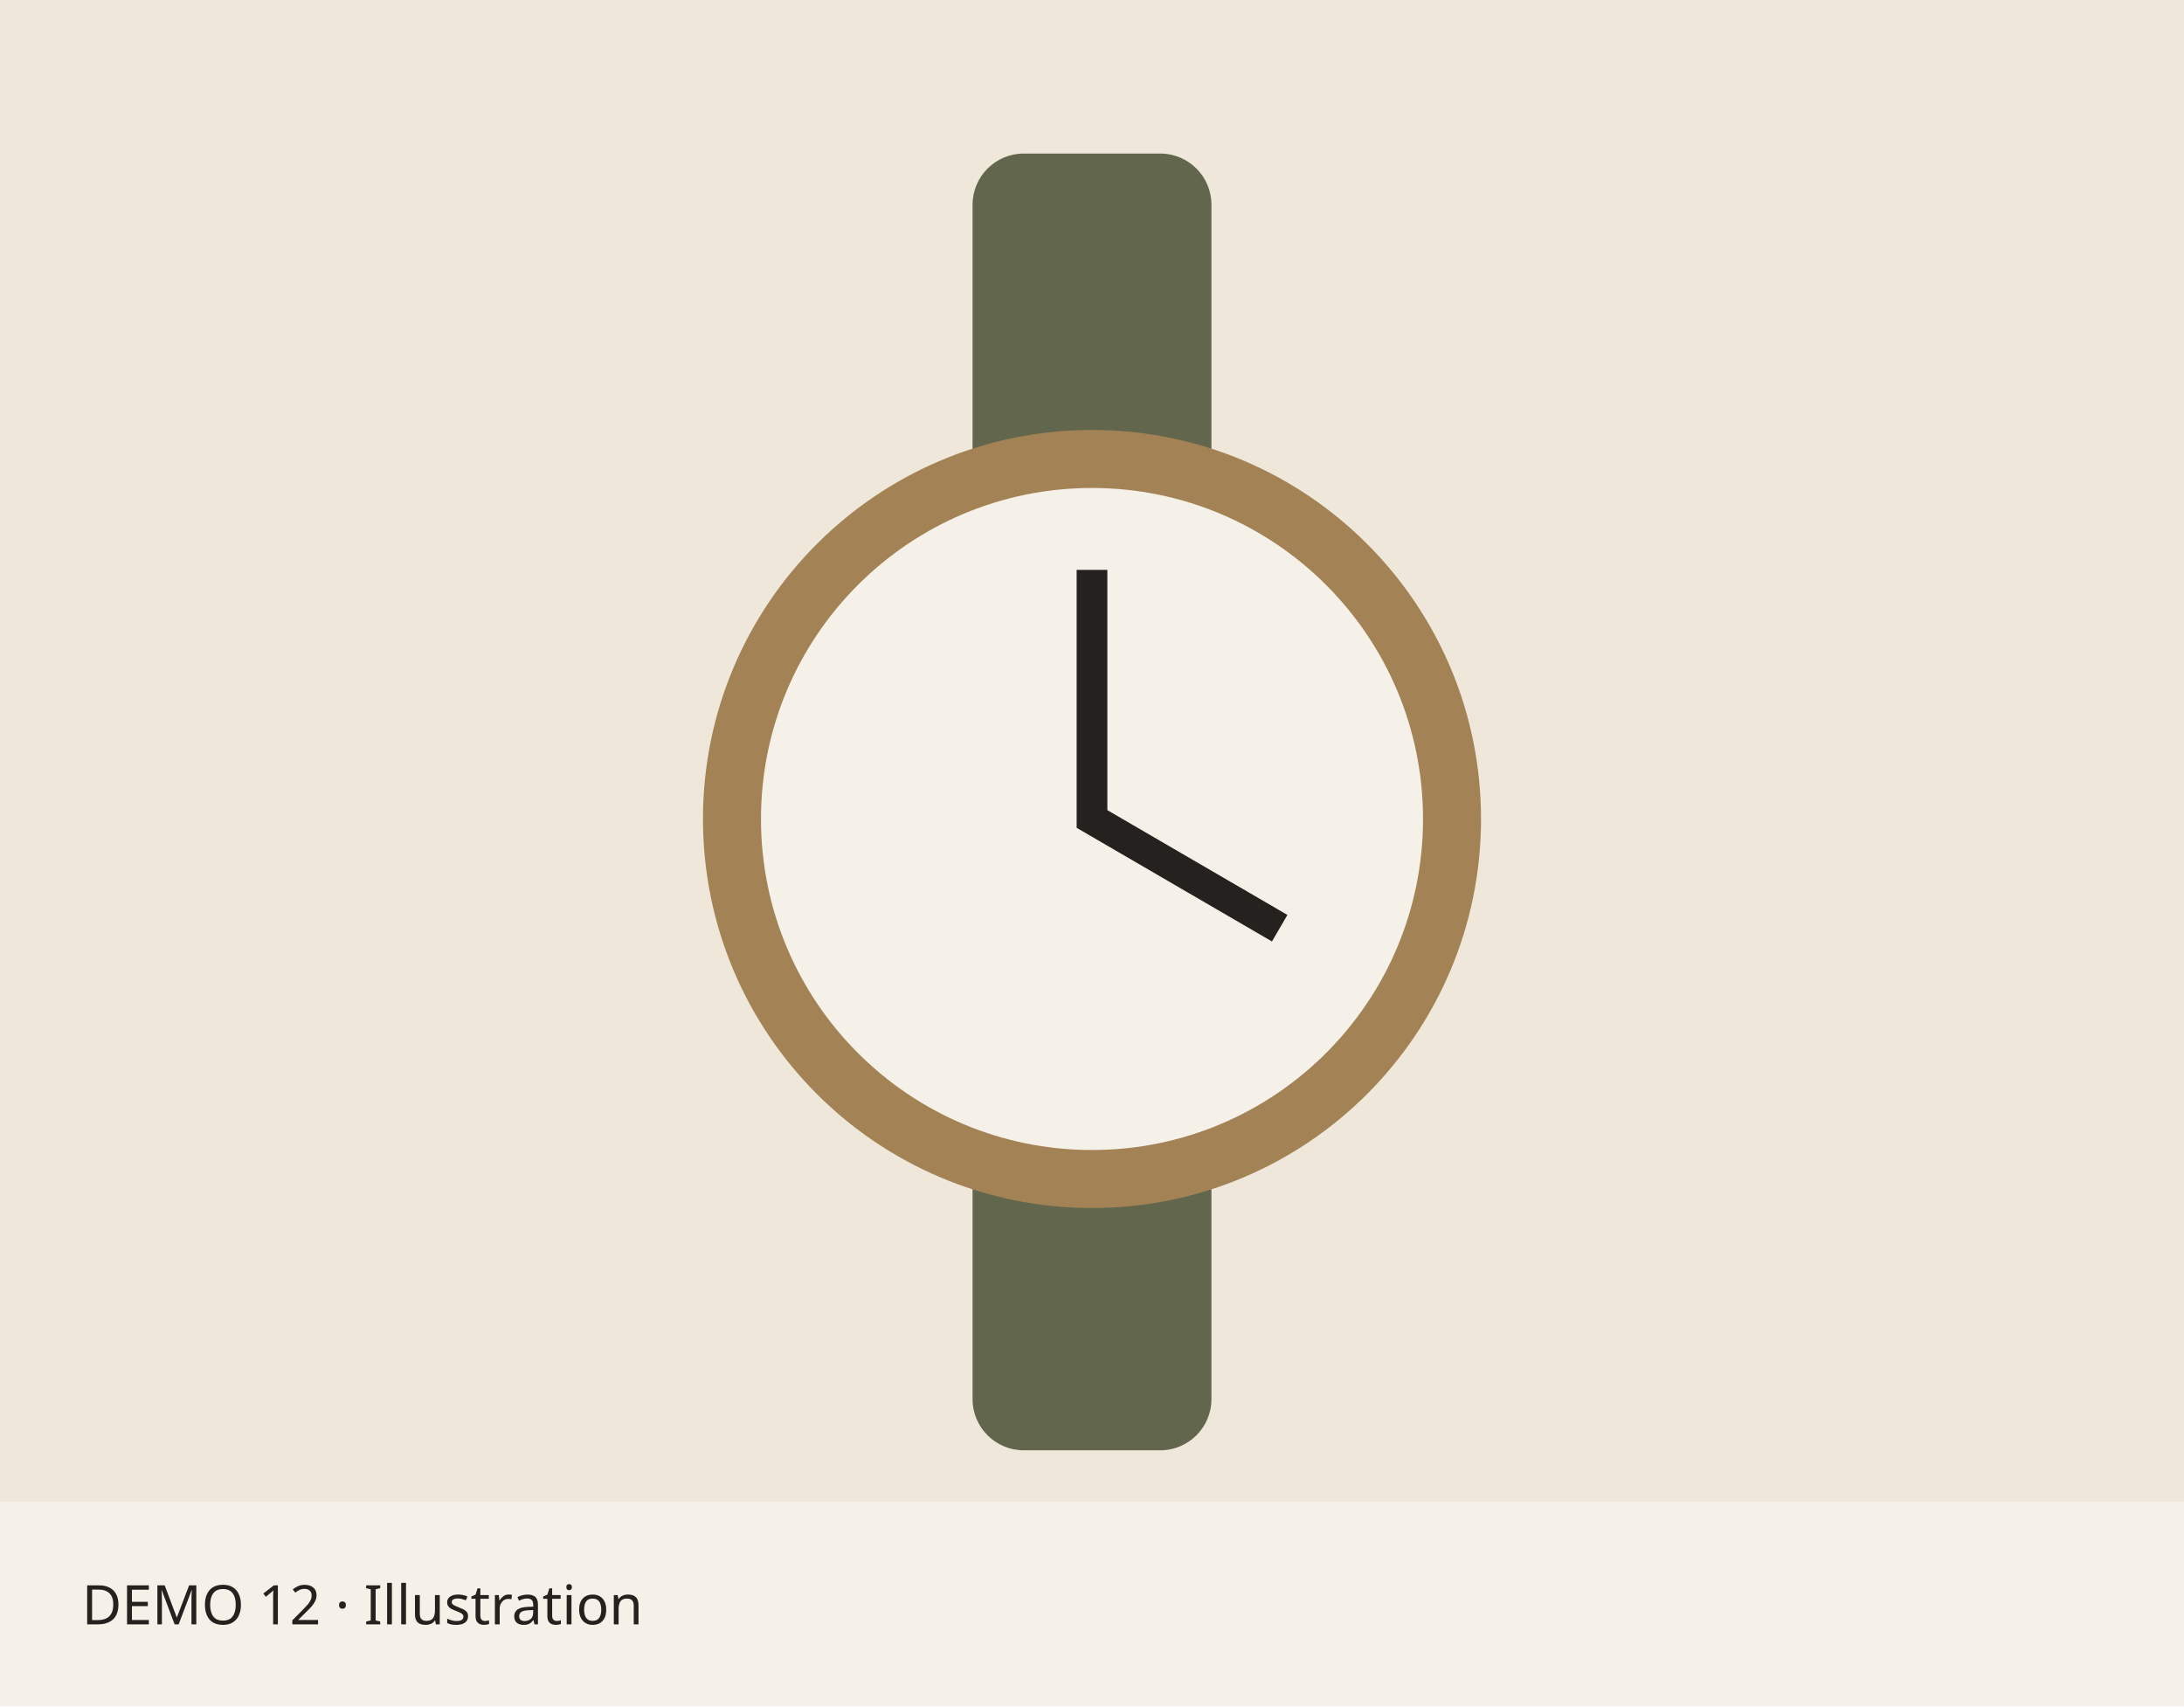
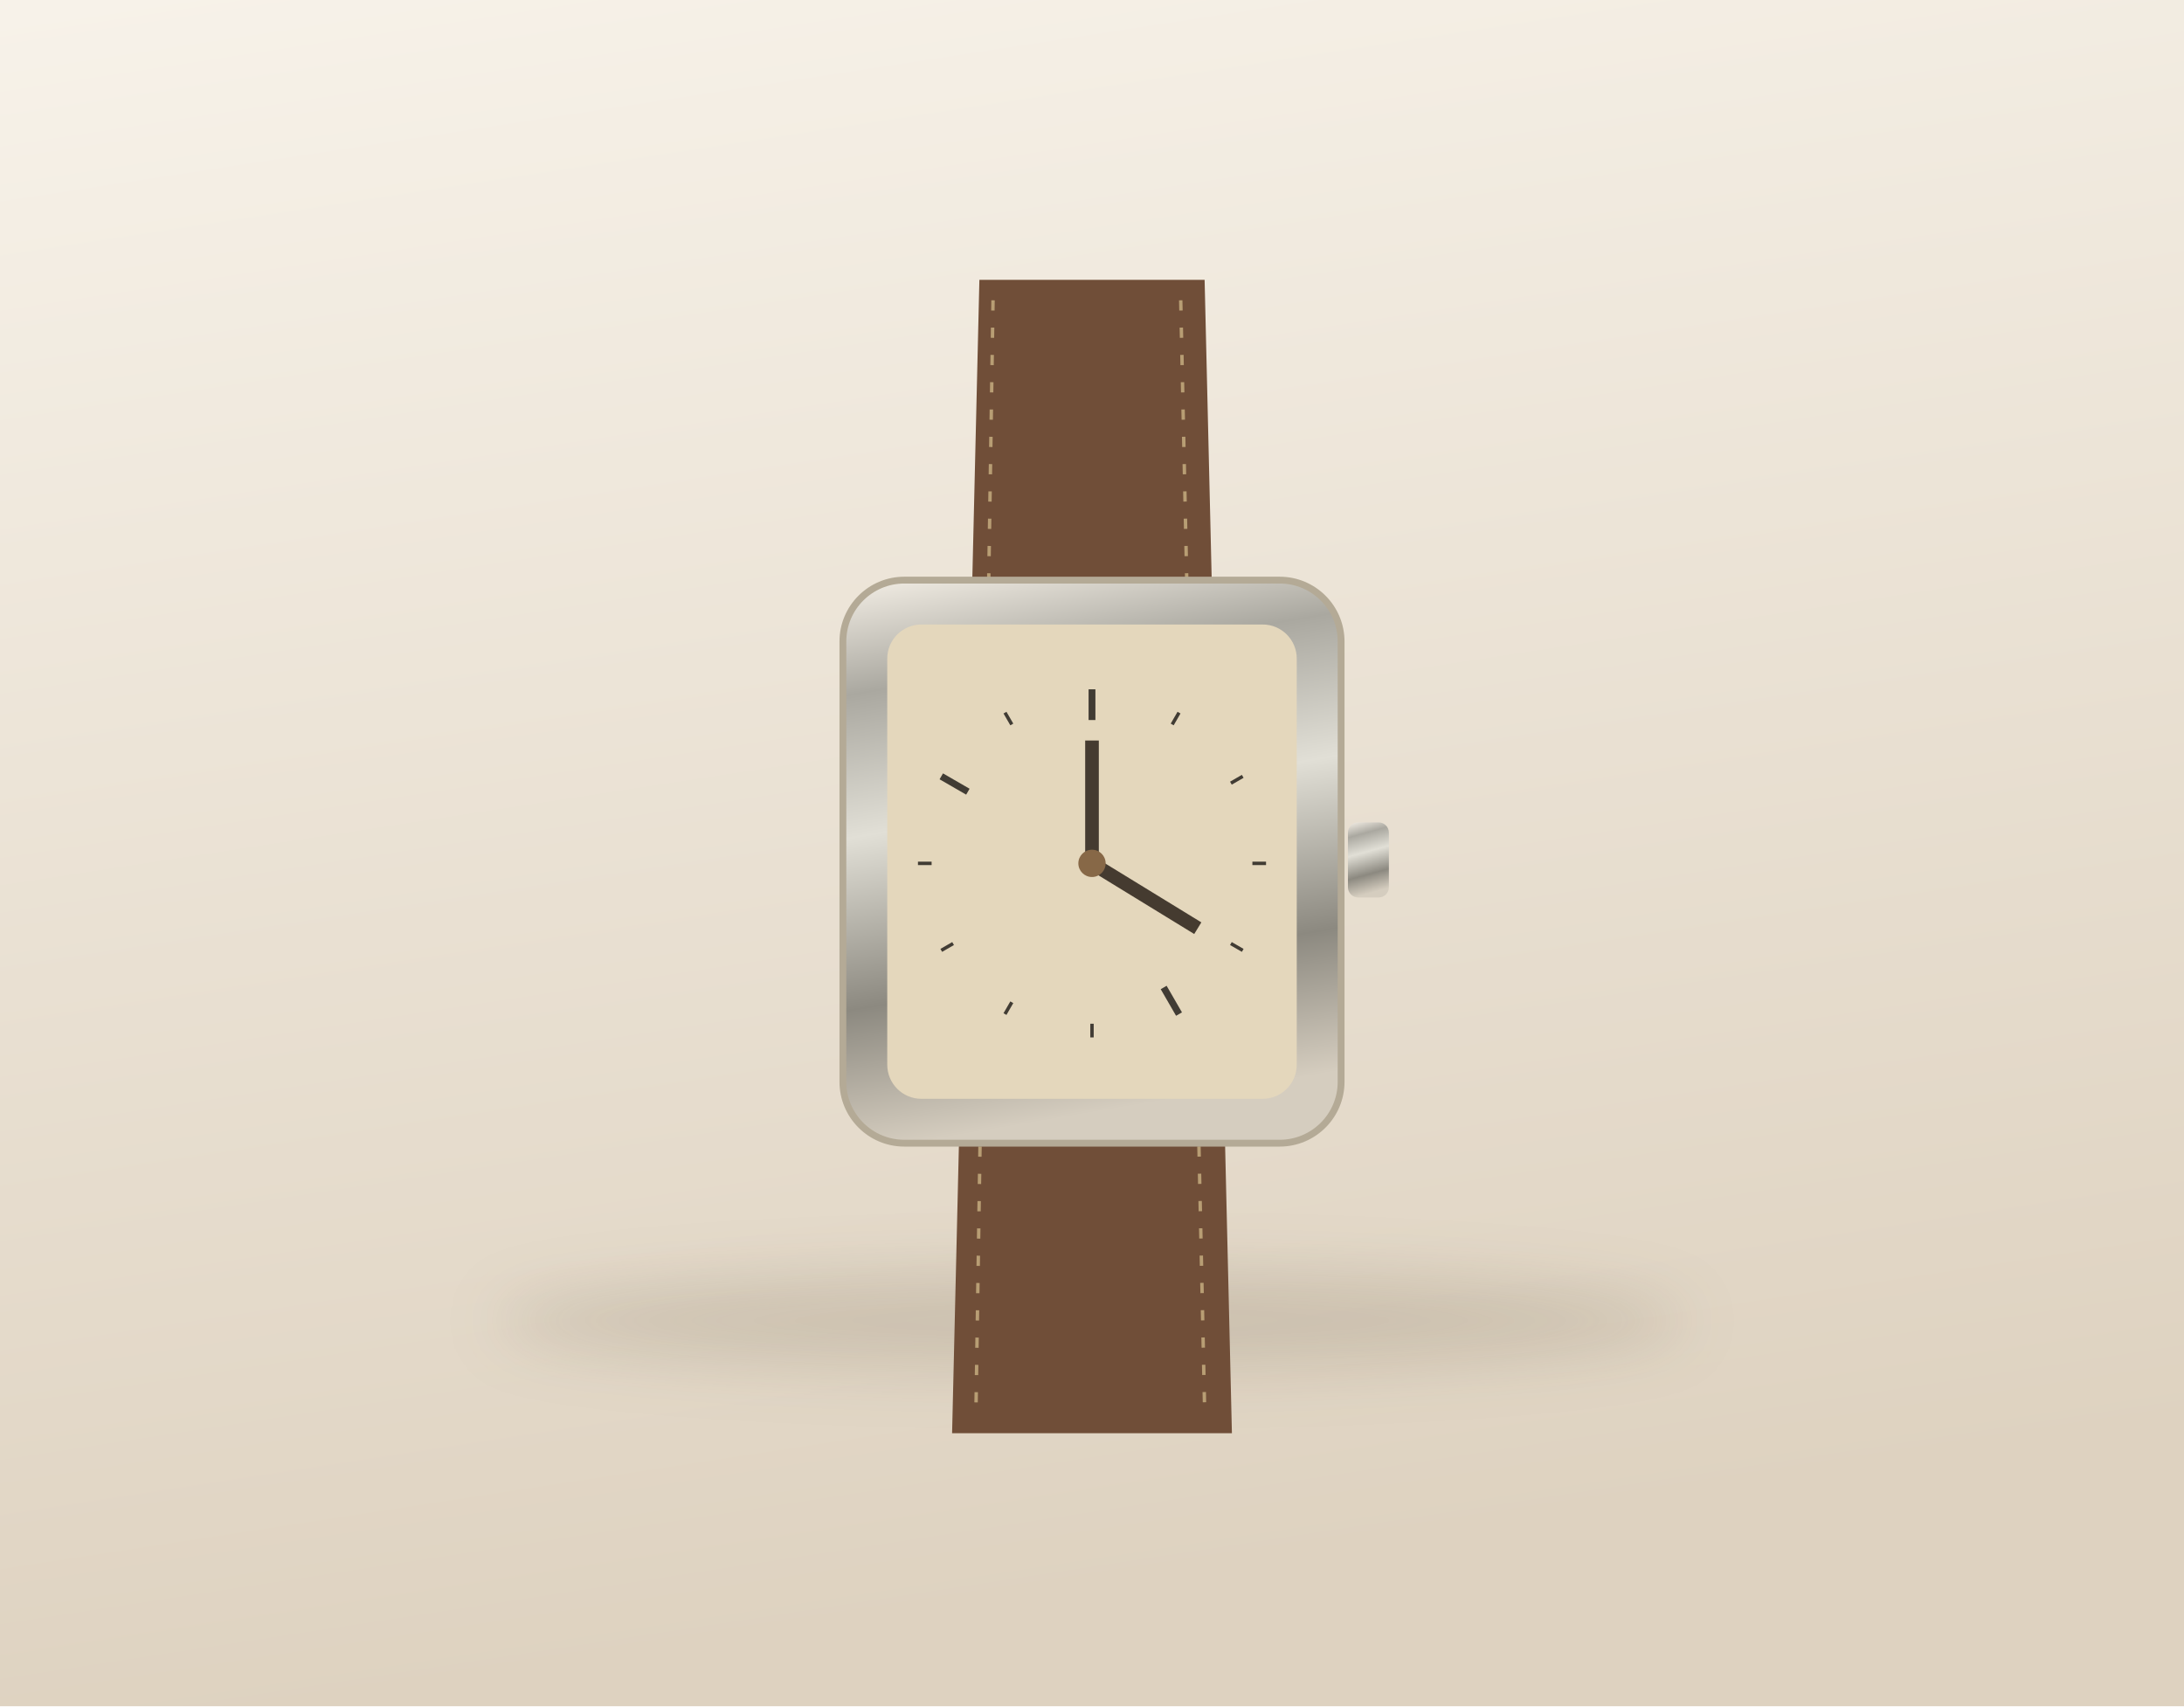
- <svg xmlns="http://www.w3.org/2000/svg" viewBox="0 0 640 500" role="img" aria-labelledby="title desc">
-   <rect width="640" height="500" fill="#eee7da" />
-   <g transform="">
-     <rect x="285" y="45" width="70" height="380" rx="15" fill="#62664d" />
-     <circle cx="320" cy="240" r="114" fill="#a38355" />
-     <circle cx="320" cy="240" r="97" fill="#f6f1e8" />
-     <path d="M320 167v73l55 32" stroke="#24211e" stroke-width="9" fill="none" />
-   </g>
-   <rect x="0" y="440" width="640" height="60" fill="#f6f1e8" />
-   <text x="24" y="476" font-family="sans-serif" font-size="16" fill="#24211e">DEMO 12 · Illustration</text>
+ <svg xmlns="http://www.w3.org/2000/svg" viewBox="0 0 640 500" width="640" height="500" role="img" aria-labelledby="title desc">
+   <defs>
+     <linearGradient id="paper" x2="0.2" y2="1">
+       <stop stop-color="#f7f2e9" />
+       <stop offset="1" stop-color="#ded2c0" />
+     </linearGradient>
+     <linearGradient id="metal" x2="0.15" y2="1">
+       <stop stop-color="#f3eee5" />
+       <stop offset=".2" stop-color="#aaa8a0" />
+       <stop offset=".45" stop-color="#e1dfd6" />
+       <stop offset=".75" stop-color="#8c8980" />
+       <stop offset="1" stop-color="#d5cdbf" />
+     </linearGradient>
+     <linearGradient id="brass" x2=".6" y2="1">
+       <stop stop-color="#d3b47e" />
+       <stop offset=".4" stop-color="#9a763d" />
+       <stop offset=".65" stop-color="#e1c690" />
+       <stop offset="1" stop-color="#705332" />
+     </linearGradient>
+     <linearGradient id="wood" x2="1" y2=".4">
+       <stop stop-color="#48352a" />
+       <stop offset=".4" stop-color="#8b6142" />
+       <stop offset="1" stop-color="#51362b" />
+     </linearGradient>
+     <linearGradient id="leather" x2=".3" y2="1">
+       <stop stop-color="#4b4941" />
+       <stop offset="1" stop-color="#1f2221" />
+     </linearGradient>
+     <radialGradient id="glass">
+       <stop stop-color="#b4bdad" />
+       <stop offset=".3" stop-color="#344a49" />
+       <stop offset=".64" stop-color="#172c32" />
+       <stop offset="1" stop-color="#0c1519" />
+     </radialGradient>
+     <radialGradient id="vinyl">
+       <stop stop-color="#414747" />
+       <stop offset="1" stop-color="#111b20" />
+     </radialGradient>
+     <filter id="shadow" x="-50%" y="-80%" width="200%" height="260%">
+       <feGaussianBlur stdDeviation="9" />
+     </filter>
+     <pattern id="grain" width="14" height="9" patternUnits="userSpaceOnUse">
+       <path d="M0 2h14M0 7h14" stroke="#e9d1a8" stroke-width=".35" opacity=".2" />
+     </pattern>
+     <pattern id="cloth" width="5" height="5" patternUnits="userSpaceOnUse">
+       <path d="M0 0h5M0 0v5" stroke="#989282" stroke-width=".7" opacity=".25" />
+     </pattern>
+   </defs>
+   <rect width="640" height="500" fill="url(#paper)" />
+   <ellipse cx="320" cy="387" rx="175" ry="14" fill="#51452e" opacity=".16" filter="url(#shadow)" />
+   <path d="M287 82h66l8 338h-82z" fill="#704e38" />
+   <path d="M291 88l-5 325m60-325 7 325" stroke="#b89e74" stroke-dasharray="3 5" />
+   <rect x="247" y="170" width="146" height="165" rx="18" fill="url(#metal)" stroke="#b4aa96" stroke-width="2" />
+   <rect x="260" y="183" width="120" height="139" rx="10" fill="#e4d7bc" />
+   <path d="M320 202v9" transform="rotate(0.0 320 253)" stroke="#413c34" stroke-width="2" />
+   <path d="M320 202v4" transform="rotate(30.0 320 253)" stroke="#413c34" stroke-width="1" />
+   <path d="M320 202v4" transform="rotate(60.0 320 253)" stroke="#413c34" stroke-width="1" />
+   <path d="M320 202v4" transform="rotate(90.0 320 253)" stroke="#413c34" stroke-width="1" />
+   <path d="M320 202v4" transform="rotate(120.0 320 253)" stroke="#413c34" stroke-width="1" />
+   <path d="M320 202v9" transform="rotate(150.0 320 253)" stroke="#413c34" stroke-width="2" />
+   <path d="M320 202v4" transform="rotate(180.0 320 253)" stroke="#413c34" stroke-width="1" />
+   <path d="M320 202v4" transform="rotate(210.0 320 253)" stroke="#413c34" stroke-width="1" />
+   <path d="M320 202v4" transform="rotate(240.0 320 253)" stroke="#413c34" stroke-width="1" />
+   <path d="M320 202v4" transform="rotate(270.0 320 253)" stroke="#413c34" stroke-width="1" />
+   <path d="M320 202v9" transform="rotate(300.0 320 253)" stroke="#413c34" stroke-width="2" />
+   <path d="M320 202v4" transform="rotate(330.0 320 253)" stroke="#413c34" stroke-width="1" />
+   <path d="M320 217v36l31 19" fill="none" stroke="#453b30" stroke-width="4" />
+   <circle cx="320" cy="253" r="4" fill="#876847" />
+   <rect x="395" y="241" width="12" height="22" rx="3" fill="url(#metal)" />
</svg>
